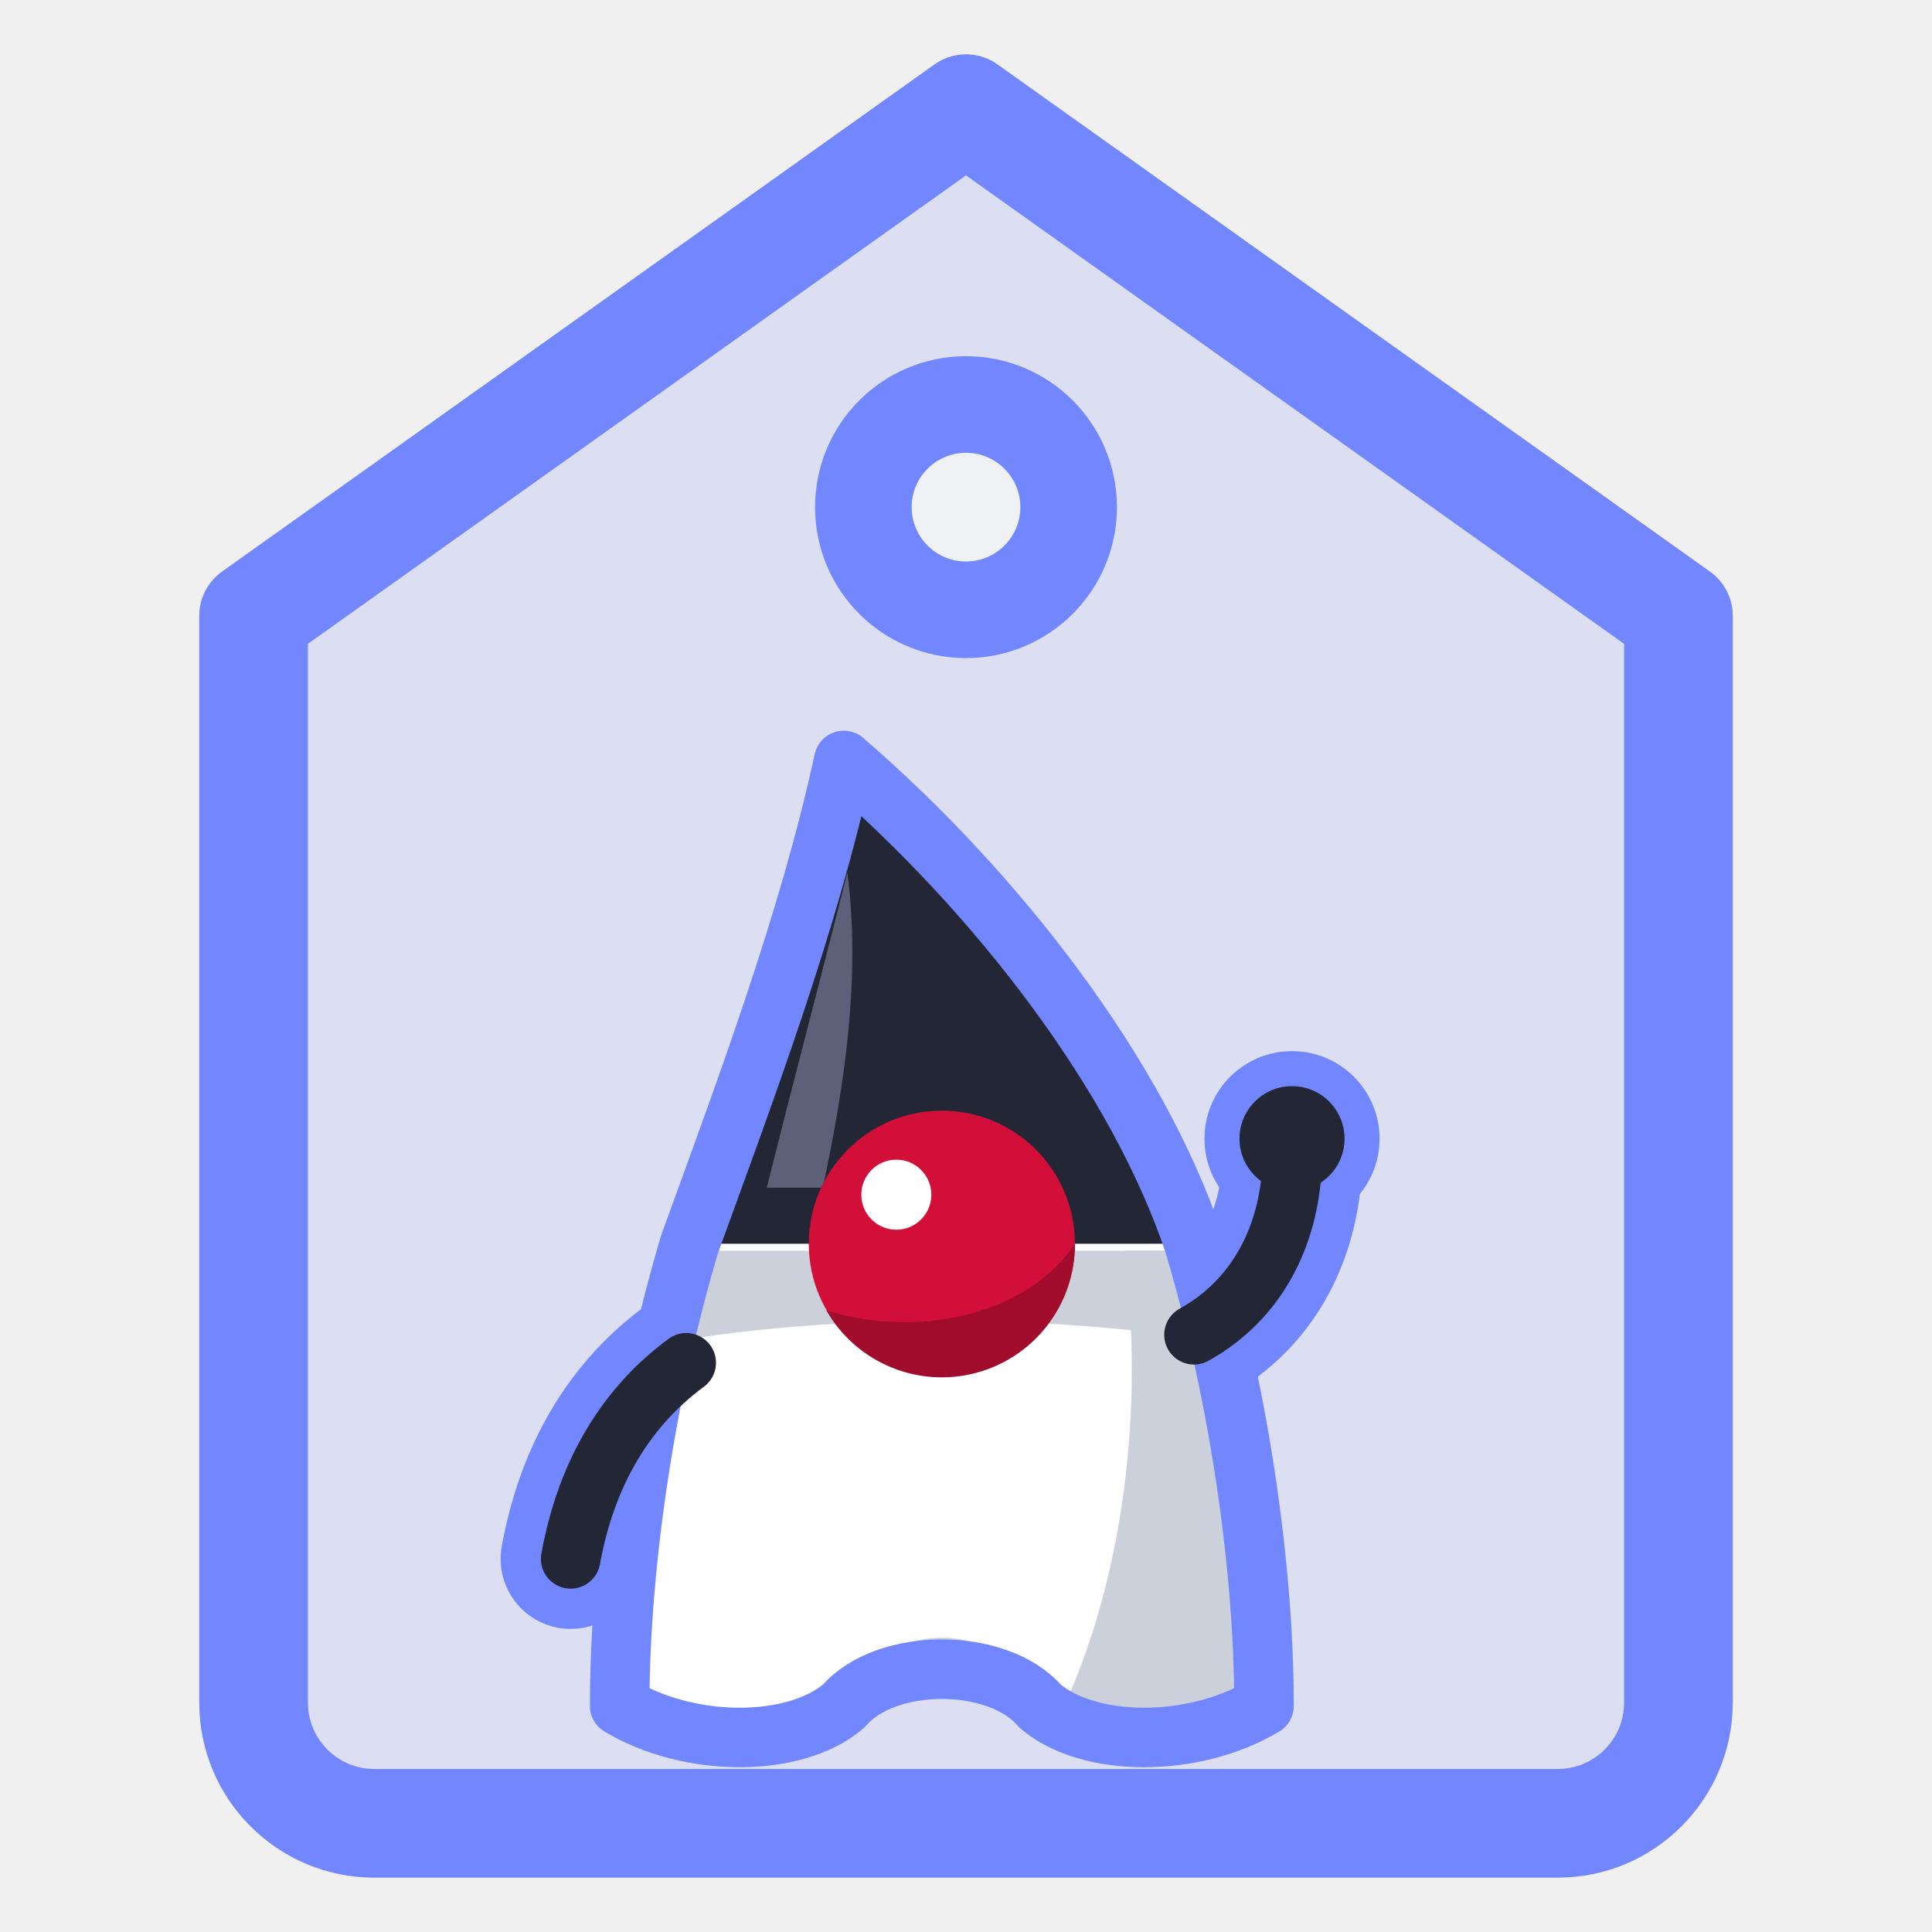
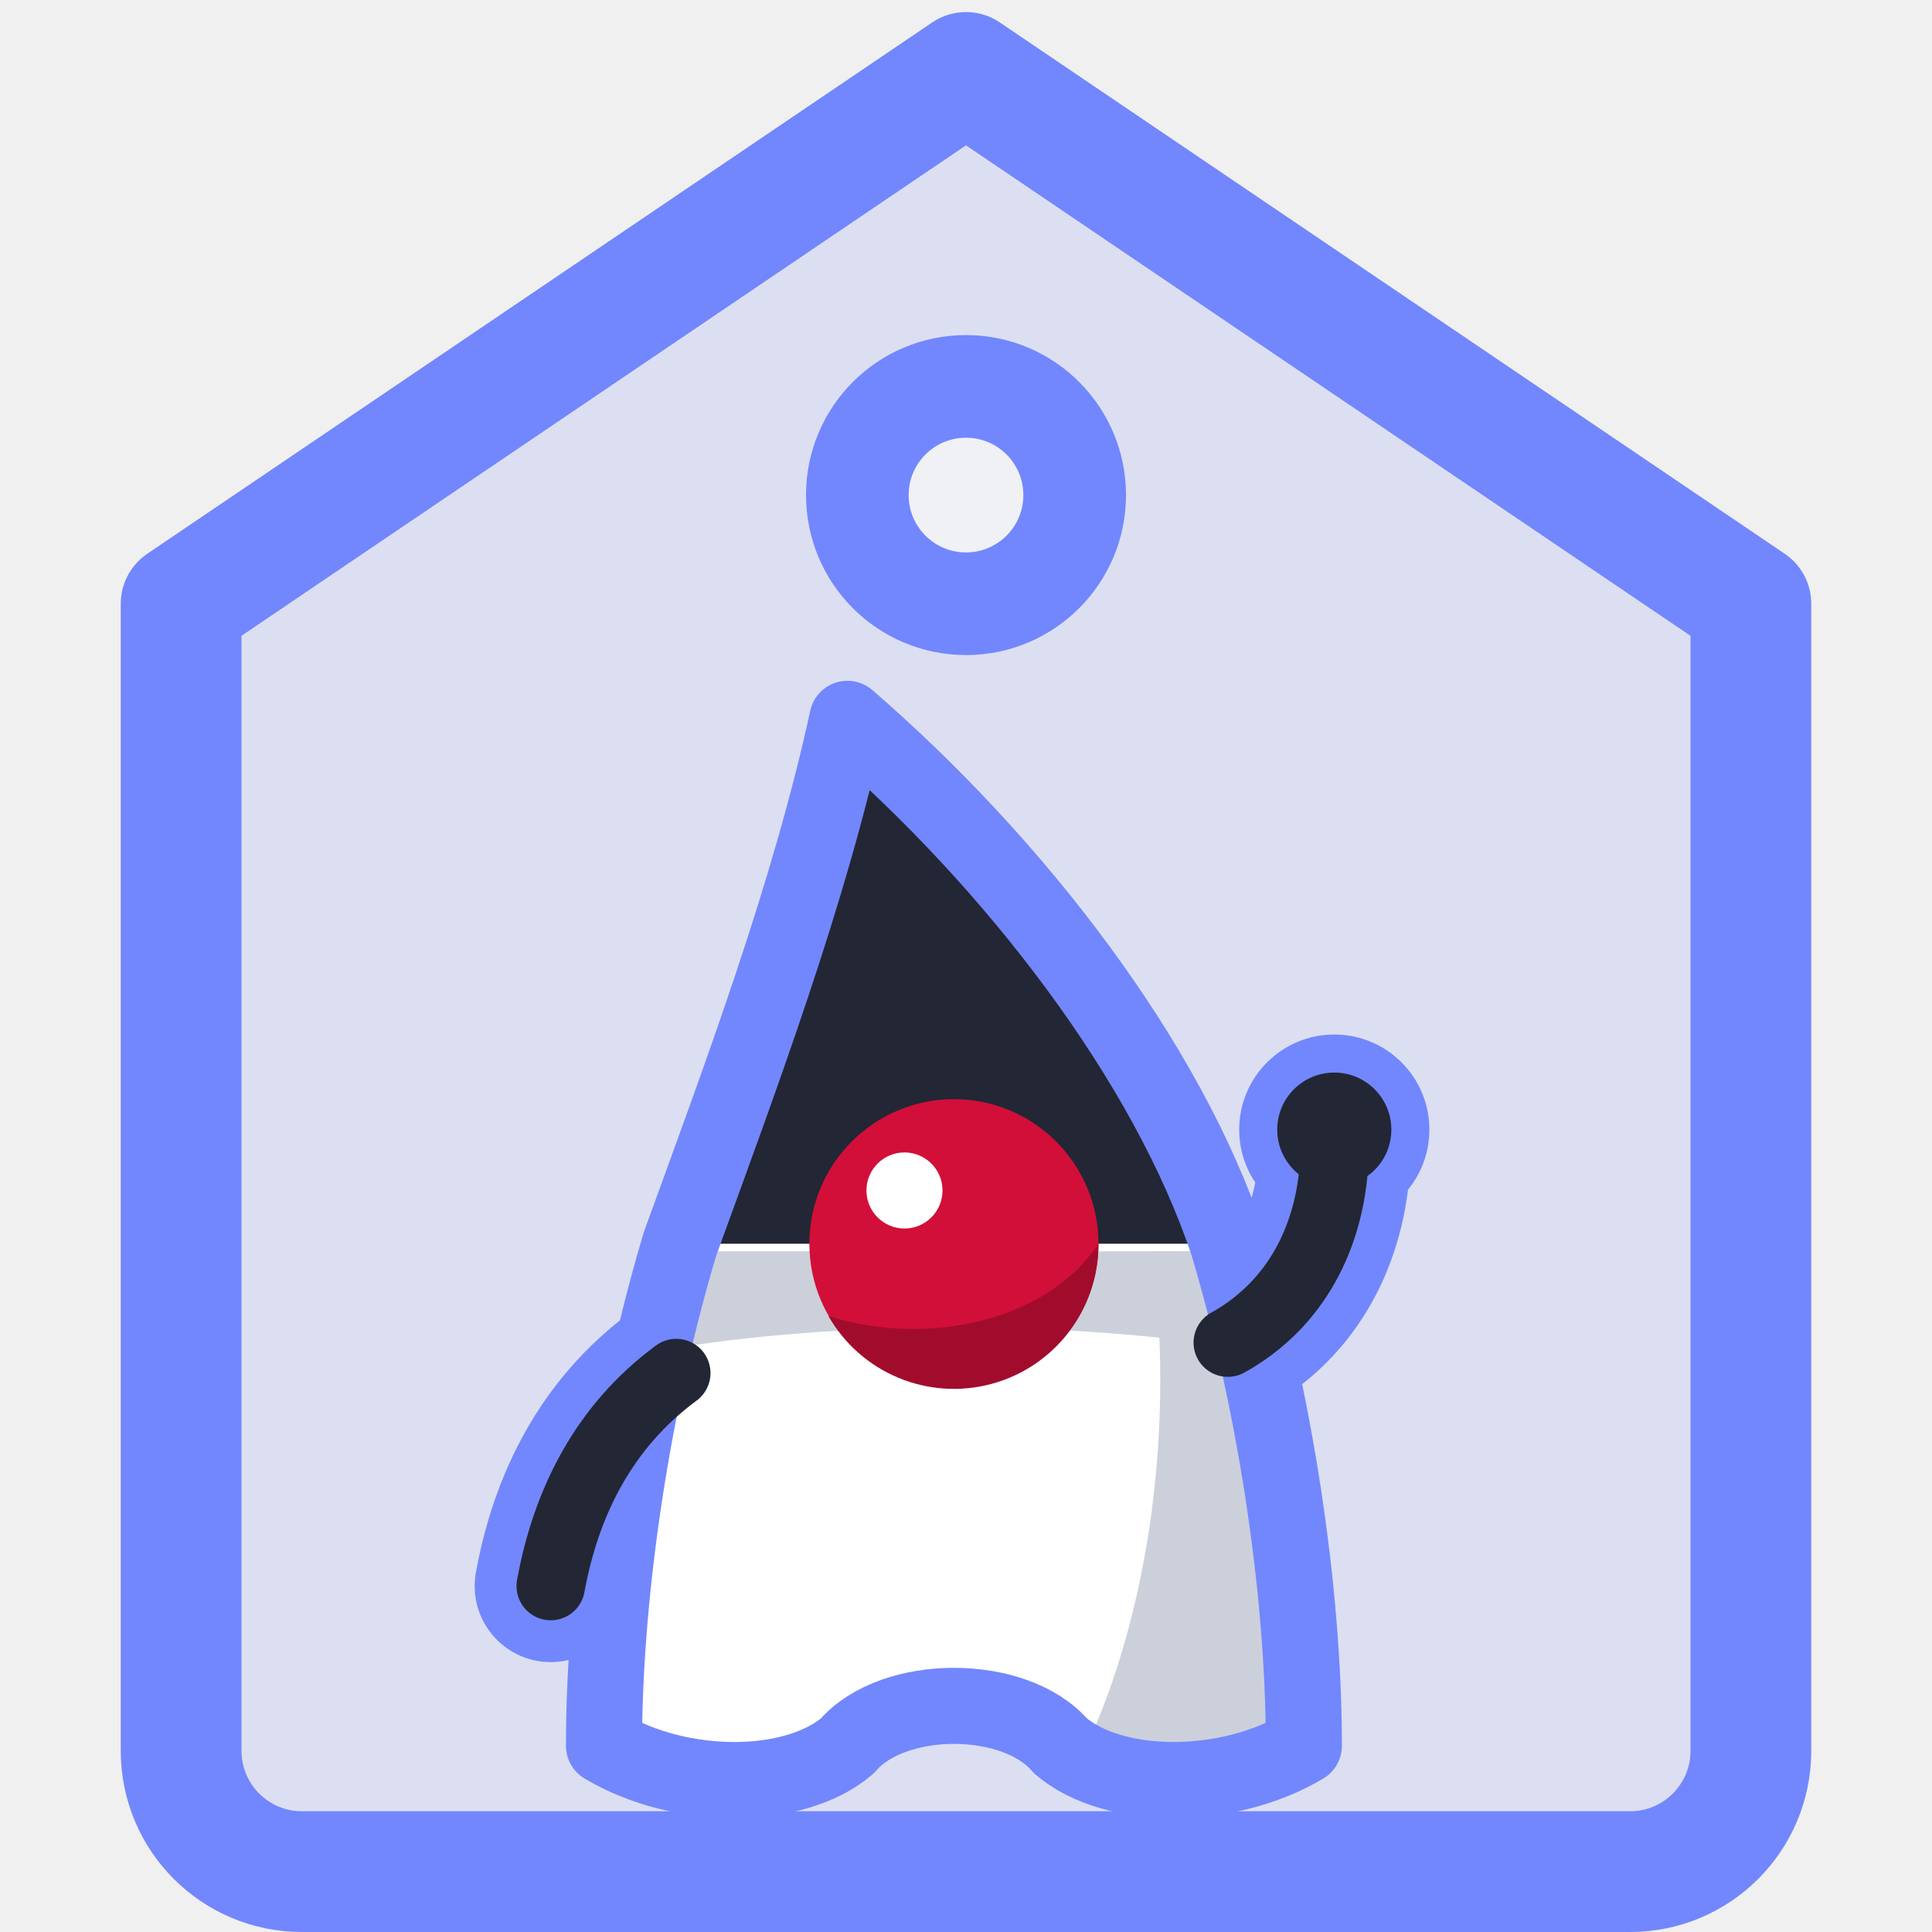
<svg xmlns="http://www.w3.org/2000/svg" width="16" height="16" viewBox="0 0 16 16">
-   <path d="M8 0.9L13.9 5.1V14.1A1 1 0 0 1 12.9 15.1H3.1A1 1 0 0 1 2.1 14.1V5.1Z" fill="#7287fd" fill-opacity="0.16" stroke="#7287fd" stroke-width="0.9" stroke-linejoin="round" />
-   <circle cx="8" cy="4.2" r="0.85" fill="#eff1f5" stroke="#7287fd" stroke-width="0.8" />
-   <g transform="translate(7.8 10.3) scale(0.58) translate(-8 -8)">
+   <path d="M8 0.6L14.5 5V14.5A1 1 0 0 1 13.5 15.5H2.5A1 1 0 0 1 1.5 14.5V5Z" fill="#7287fd" fill-opacity="0.16" stroke="#7287fd" stroke-width="1" stroke-linejoin="round" />
+   <circle cx="8" cy="4.1" r="0.9" fill="#eff1f5" stroke="#7287fd" stroke-width="0.85" />
+   <g transform="translate(7.9 10.3) scale(0.63) translate(-8 -8)">
    <path d="M4.35 9.7C3.4 10.4 2.9 11.4 2.7 12.5" fill="none" stroke="#7287fd" stroke-width="2" stroke-linecap="round" stroke-linejoin="round" />
    <path d="M11.6 9.3C12.5 8.8 12.95 7.9 13 6.9" fill="none" stroke="#7287fd" stroke-width="2" stroke-linecap="round" stroke-linejoin="round" />
    <circle cx="13" cy="6.5" r="1.25" fill="#7287fd" />
    <path d="M4.4 8C5.2 5.8 6.1 3.4 6.6 1.1C8.8 3 10.8 5.6 11.6 8C12.2 10 12.6 12.5 12.6 14.6C11.6 15.2 10.1 15.2 9.4 14.6C8.8 13.9 7.2 13.9 6.6 14.6C5.9 15.2 4.4 15.2 3.4 14.6C3.4 12.5 3.8 10 4.4 8Z" fill="#ffffff" />
    <path d="M11.6 8.1C12.2 10 12.6 12.5 12.6 14.6C11.6 15.2 10.4 15.2 9.7 14.7C10.6 12.8 10.9 10.3 10.6 8.1Z" fill="#ccd0da" />
    <path d="M4.35 8.1H11.65C11.75 8.5 11.85 8.9 11.95 9.4C9.5 9 6.5 9 4.15 9.4C4.2 8.9 4.25 8.5 4.35 8.1Z" fill="#ccd0da" />
-     <path d="M6.6 14.6C7.2 13.9 8.8 13.9 9.4 14.6C8.9 13.3 7.1 13.3 6.6 14.6Z" fill="#ccd0da" />
    <path d="M4.4 8C5.2 5.8 6.1 3.4 6.6 1.1C8.8 3 10.8 5.6 11.6 8Z" fill="#232634" />
-     <path d="M5.5 7.2C5.9 5.6 6.3 4.1 6.65 2.7C6.85 4.2 6.6 5.8 6.3 7.2Z" fill="#5c6178" />
-     <path d="M4.4 8C5.2 5.8 6.1 3.4 6.6 1.1C8.8 3 10.8 5.6 11.6 8C12.2 10 12.6 12.5 12.6 14.6C11.6 15.2 10.1 15.2 9.4 14.6C8.8 13.9 7.2 13.9 6.6 14.6C5.9 15.2 4.4 15.2 3.4 14.6C3.4 12.5 3.8 10 4.4 8Z" fill="none" stroke="#7287fd" stroke-width="0.85" stroke-linejoin="round" />
-     <path d="M4.35 9.7C3.4 10.4 2.9 11.4 2.7 12.5" fill="none" stroke="#232634" stroke-width="0.85" stroke-linecap="round" stroke-linejoin="round" />
-     <path d="M11.6 9.3C12.5 8.8 12.95 7.9 13 6.9" fill="none" stroke="#232634" stroke-width="0.85" stroke-linecap="round" stroke-linejoin="round" />
+     <path d="M4.4 8C5.2 5.8 6.1 3.4 6.6 1.1C8.8 3 10.8 5.6 11.6 8C12.2 10 12.6 12.5 12.6 14.6C11.6 15.2 10.1 15.2 9.4 14.6C8.8 13.9 7.2 13.9 6.6 14.6C5.9 15.2 4.4 15.2 3.4 14.6C3.4 12.5 3.8 10 4.4 8Z" fill="none" stroke="#7287fd" stroke-width="1" stroke-linejoin="round" />
+     <path d="M4.35 9.7C3.4 10.4 2.9 11.4 2.7 12.5" fill="none" stroke="#232634" stroke-width="0.9" stroke-linecap="round" stroke-linejoin="round" />
+     <path d="M11.6 9.3C12.5 8.8 12.95 7.9 13 6.9" fill="none" stroke="#232634" stroke-width="0.9" stroke-linecap="round" stroke-linejoin="round" />
    <circle cx="13" cy="6.5" r="0.75" fill="#232634" />
    <circle cx="8" cy="8" r="1.9" fill="#d20f39" />
    <path d="M9.9 8A1.9 1.9 0 0 1 6.35 8.95C7.6 9.35 9.2 9.05 9.9 8Z" fill="#a10c2d" />
    <circle cx="7.35" cy="7.3" r="0.5" fill="#ffffff" />
  </g>
</svg>
